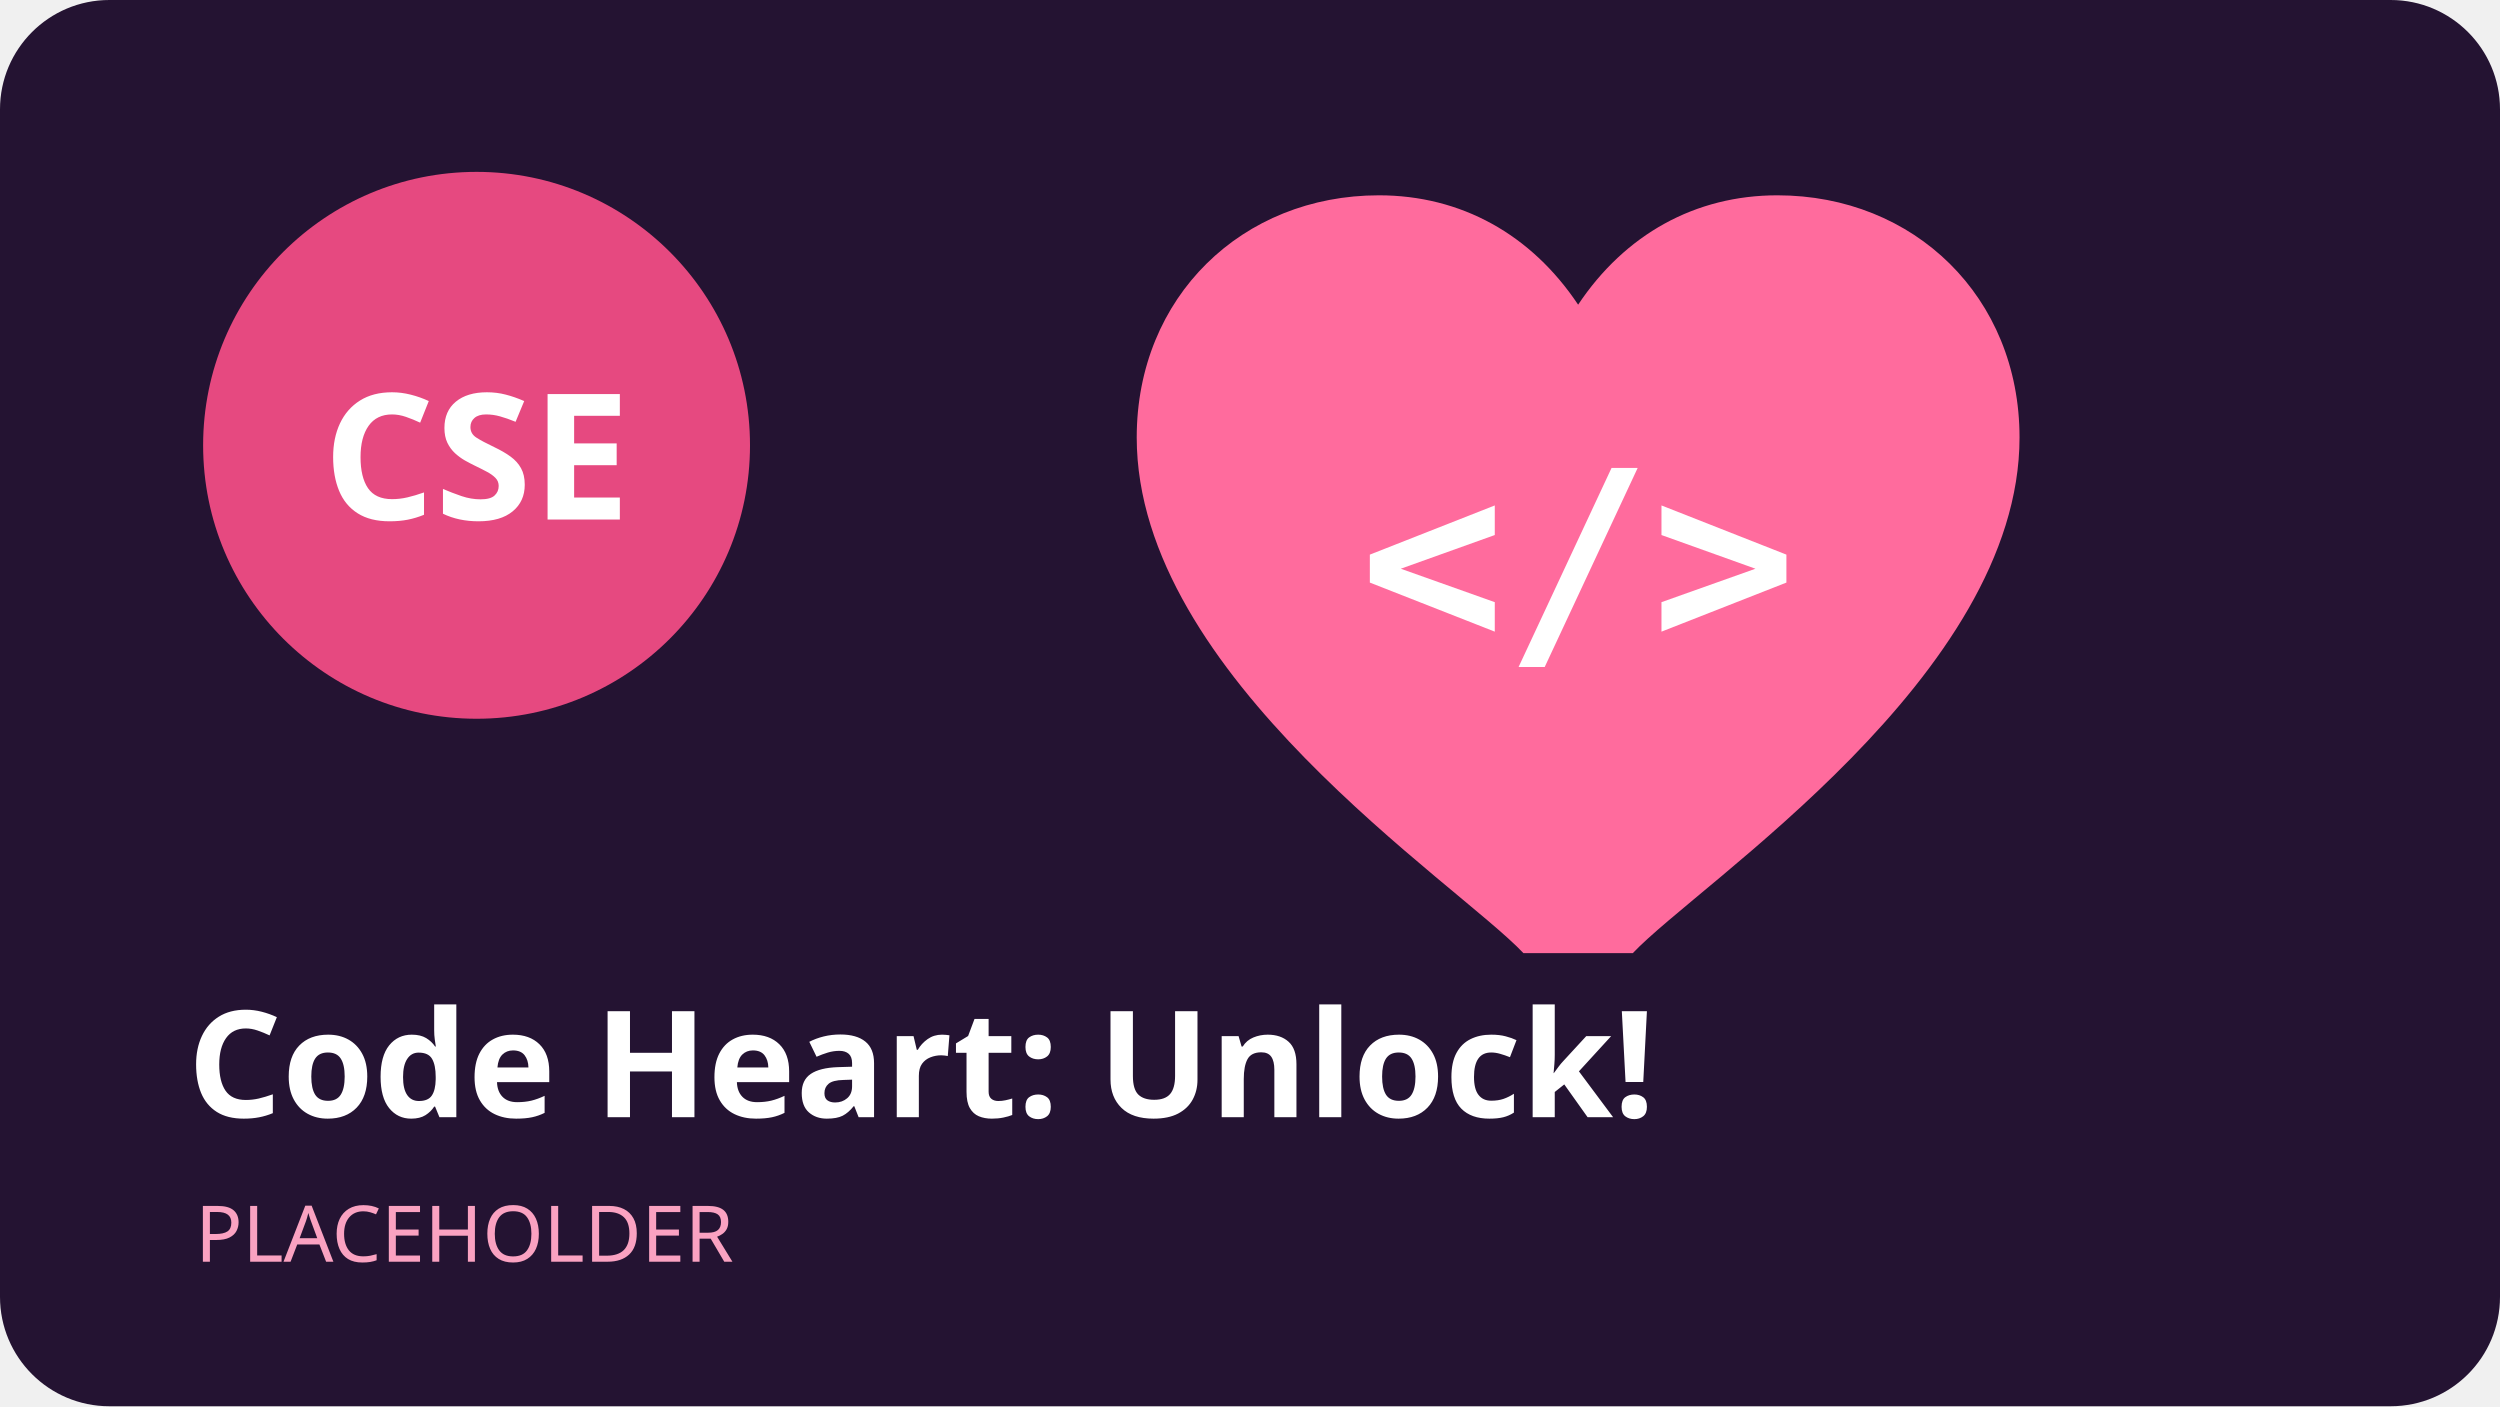
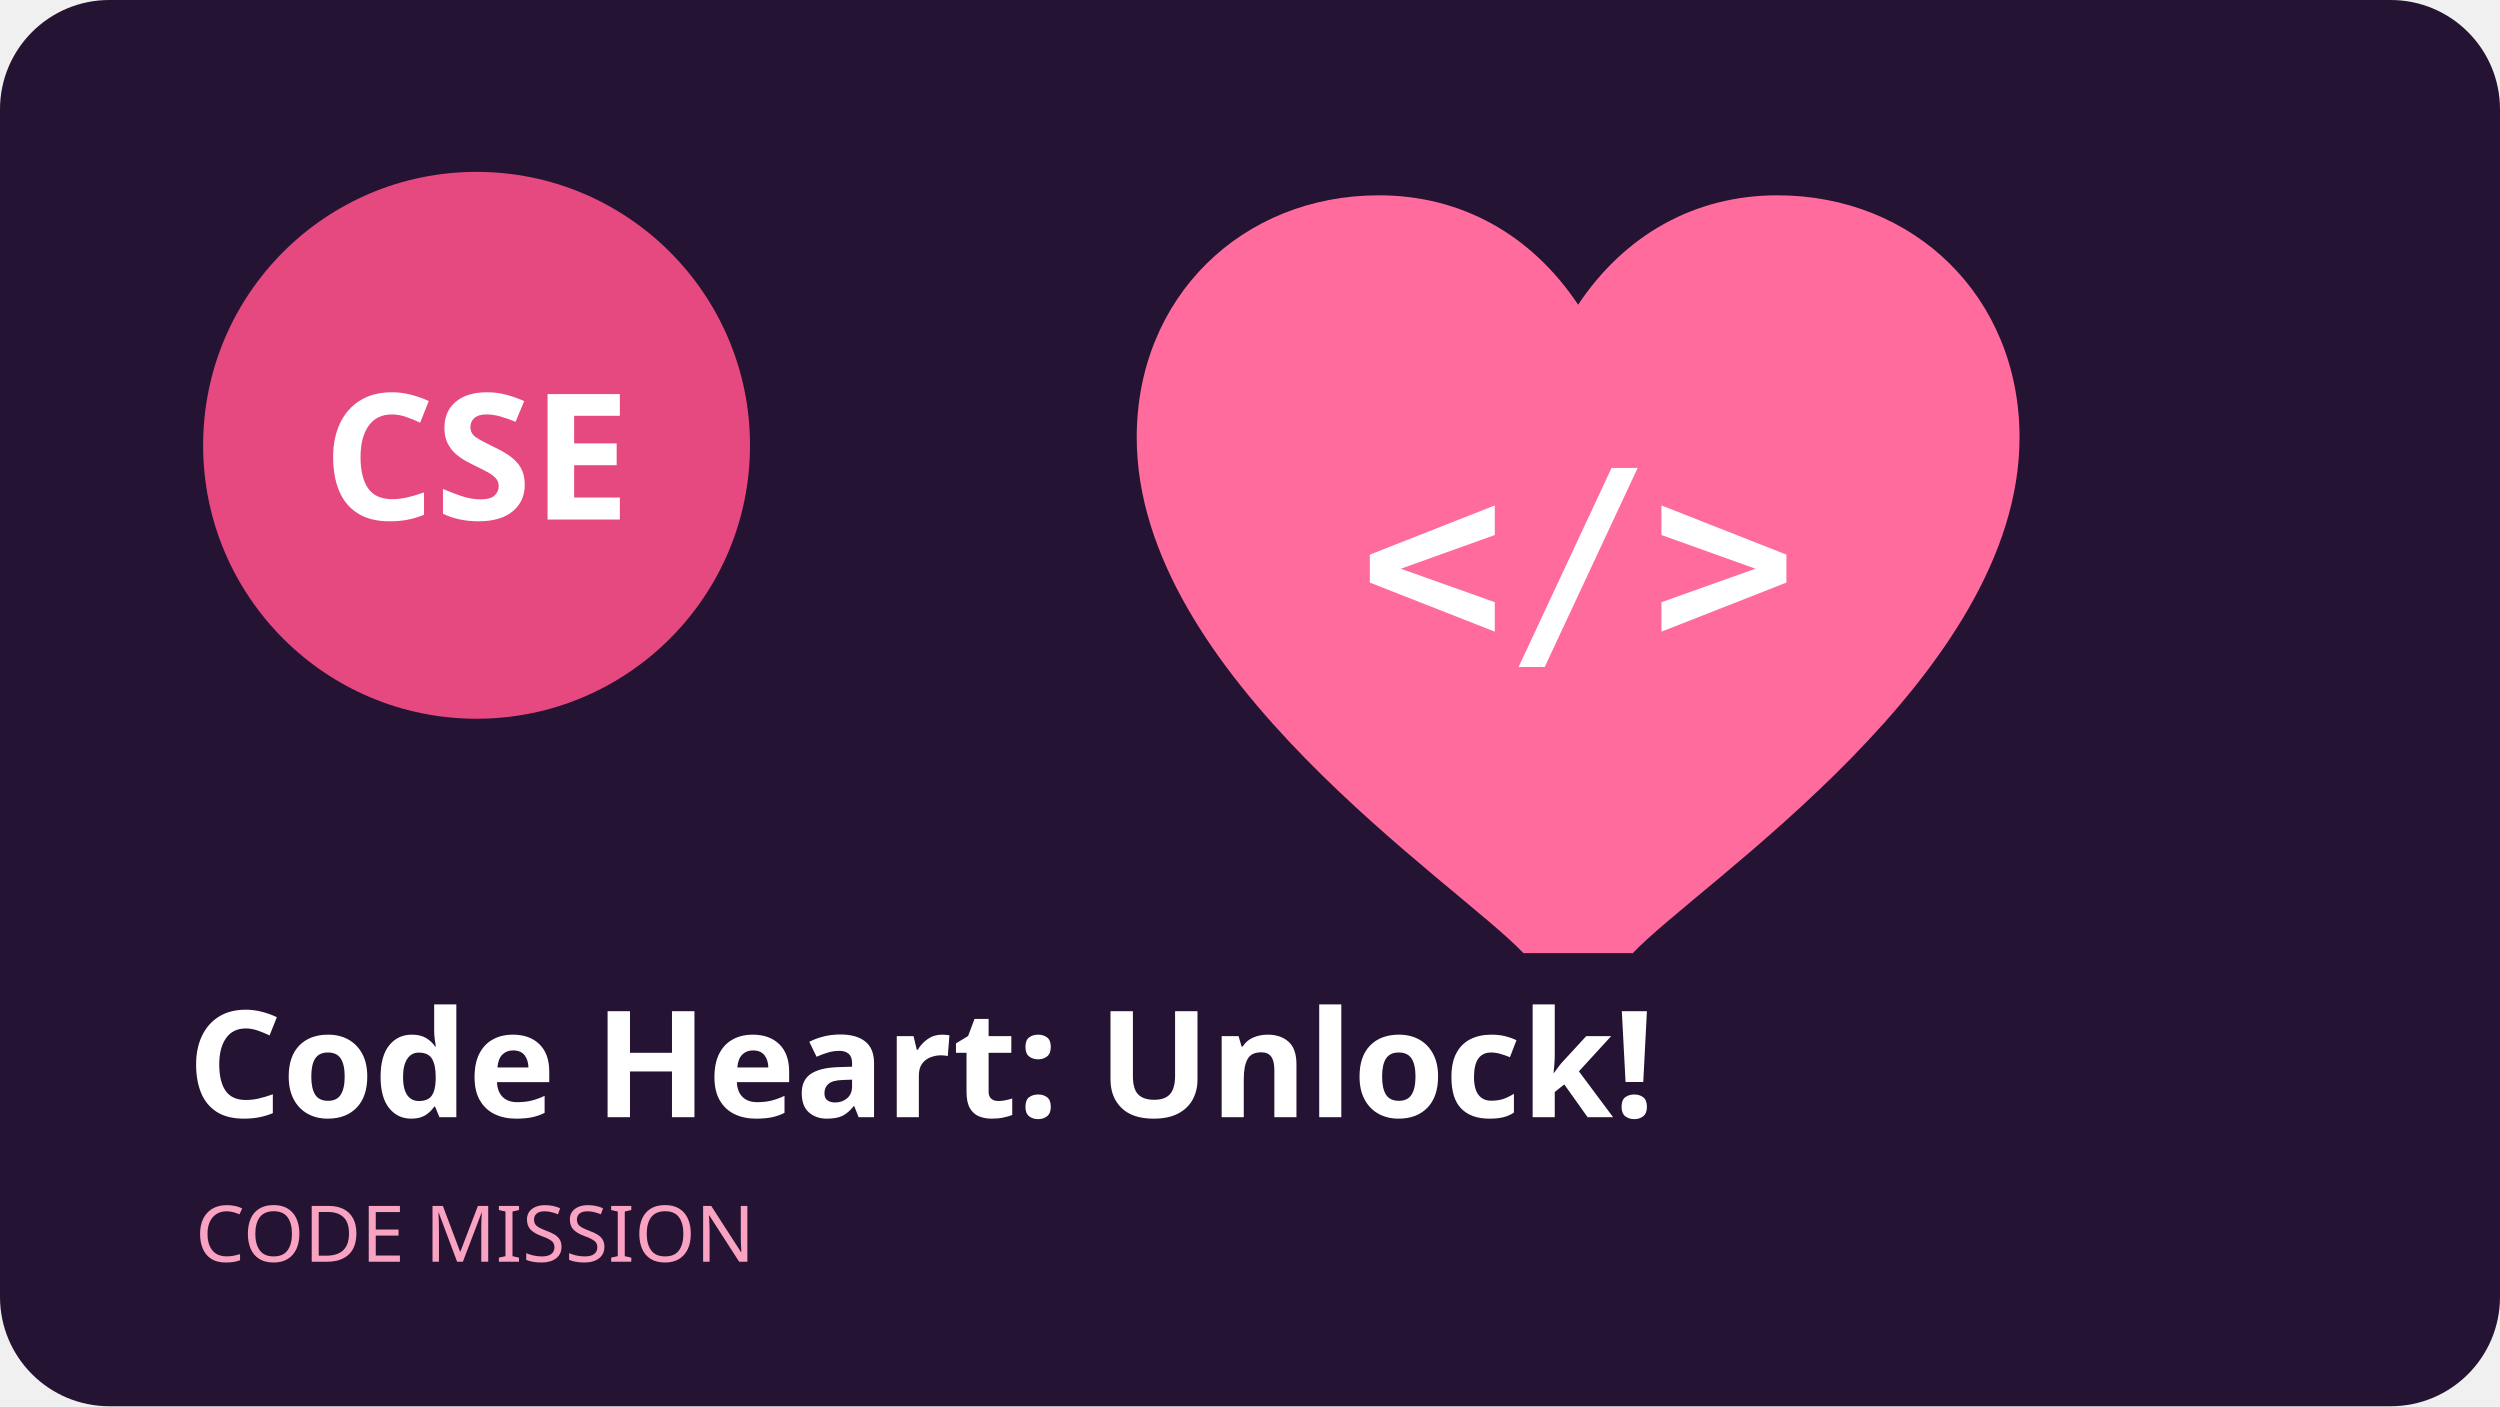
<svg xmlns="http://www.w3.org/2000/svg" viewBox="0 0 640 360" role="img" aria-labelledby="title desc">
  <rect width="640" height="360" rx="28" fill="#241332" />
  <circle cx="122" cy="114" r="70" fill="#e64980" />
  <text x="122" y="133" text-anchor="middle" fill="#ffffff" font-family="system-ui, sans-serif" font-size="45" font-weight="800">CSE</text>
  <path d="M390 244c-17-18-99-71-99-132 0-36 27-62 62-62 21 0 39 10 51 28 12-18 30-28 51-28 35 0 62 26 62 62 0 61-82 114-99 132z" fill="#ff6b9d" />
  <text x="404" y="165" text-anchor="middle" fill="#ffffff" font-family="monospace" font-size="62" font-weight="800">&lt;/&gt;</text>
  <text x="48" y="286" fill="#ffffff" font-family="system-ui, sans-serif" font-size="38" font-weight="750">Code Heart: Unlock!</text>
-   <text x="50" y="323" fill="#faa2c1" font-family="system-ui, sans-serif" font-size="20">PLACEHOLDER</text>
+   <text x="50" y="323" fill="#faa2c1" font-family="system-ui, sans-serif" font-size="20">CODE MISSION</text>
</svg>
